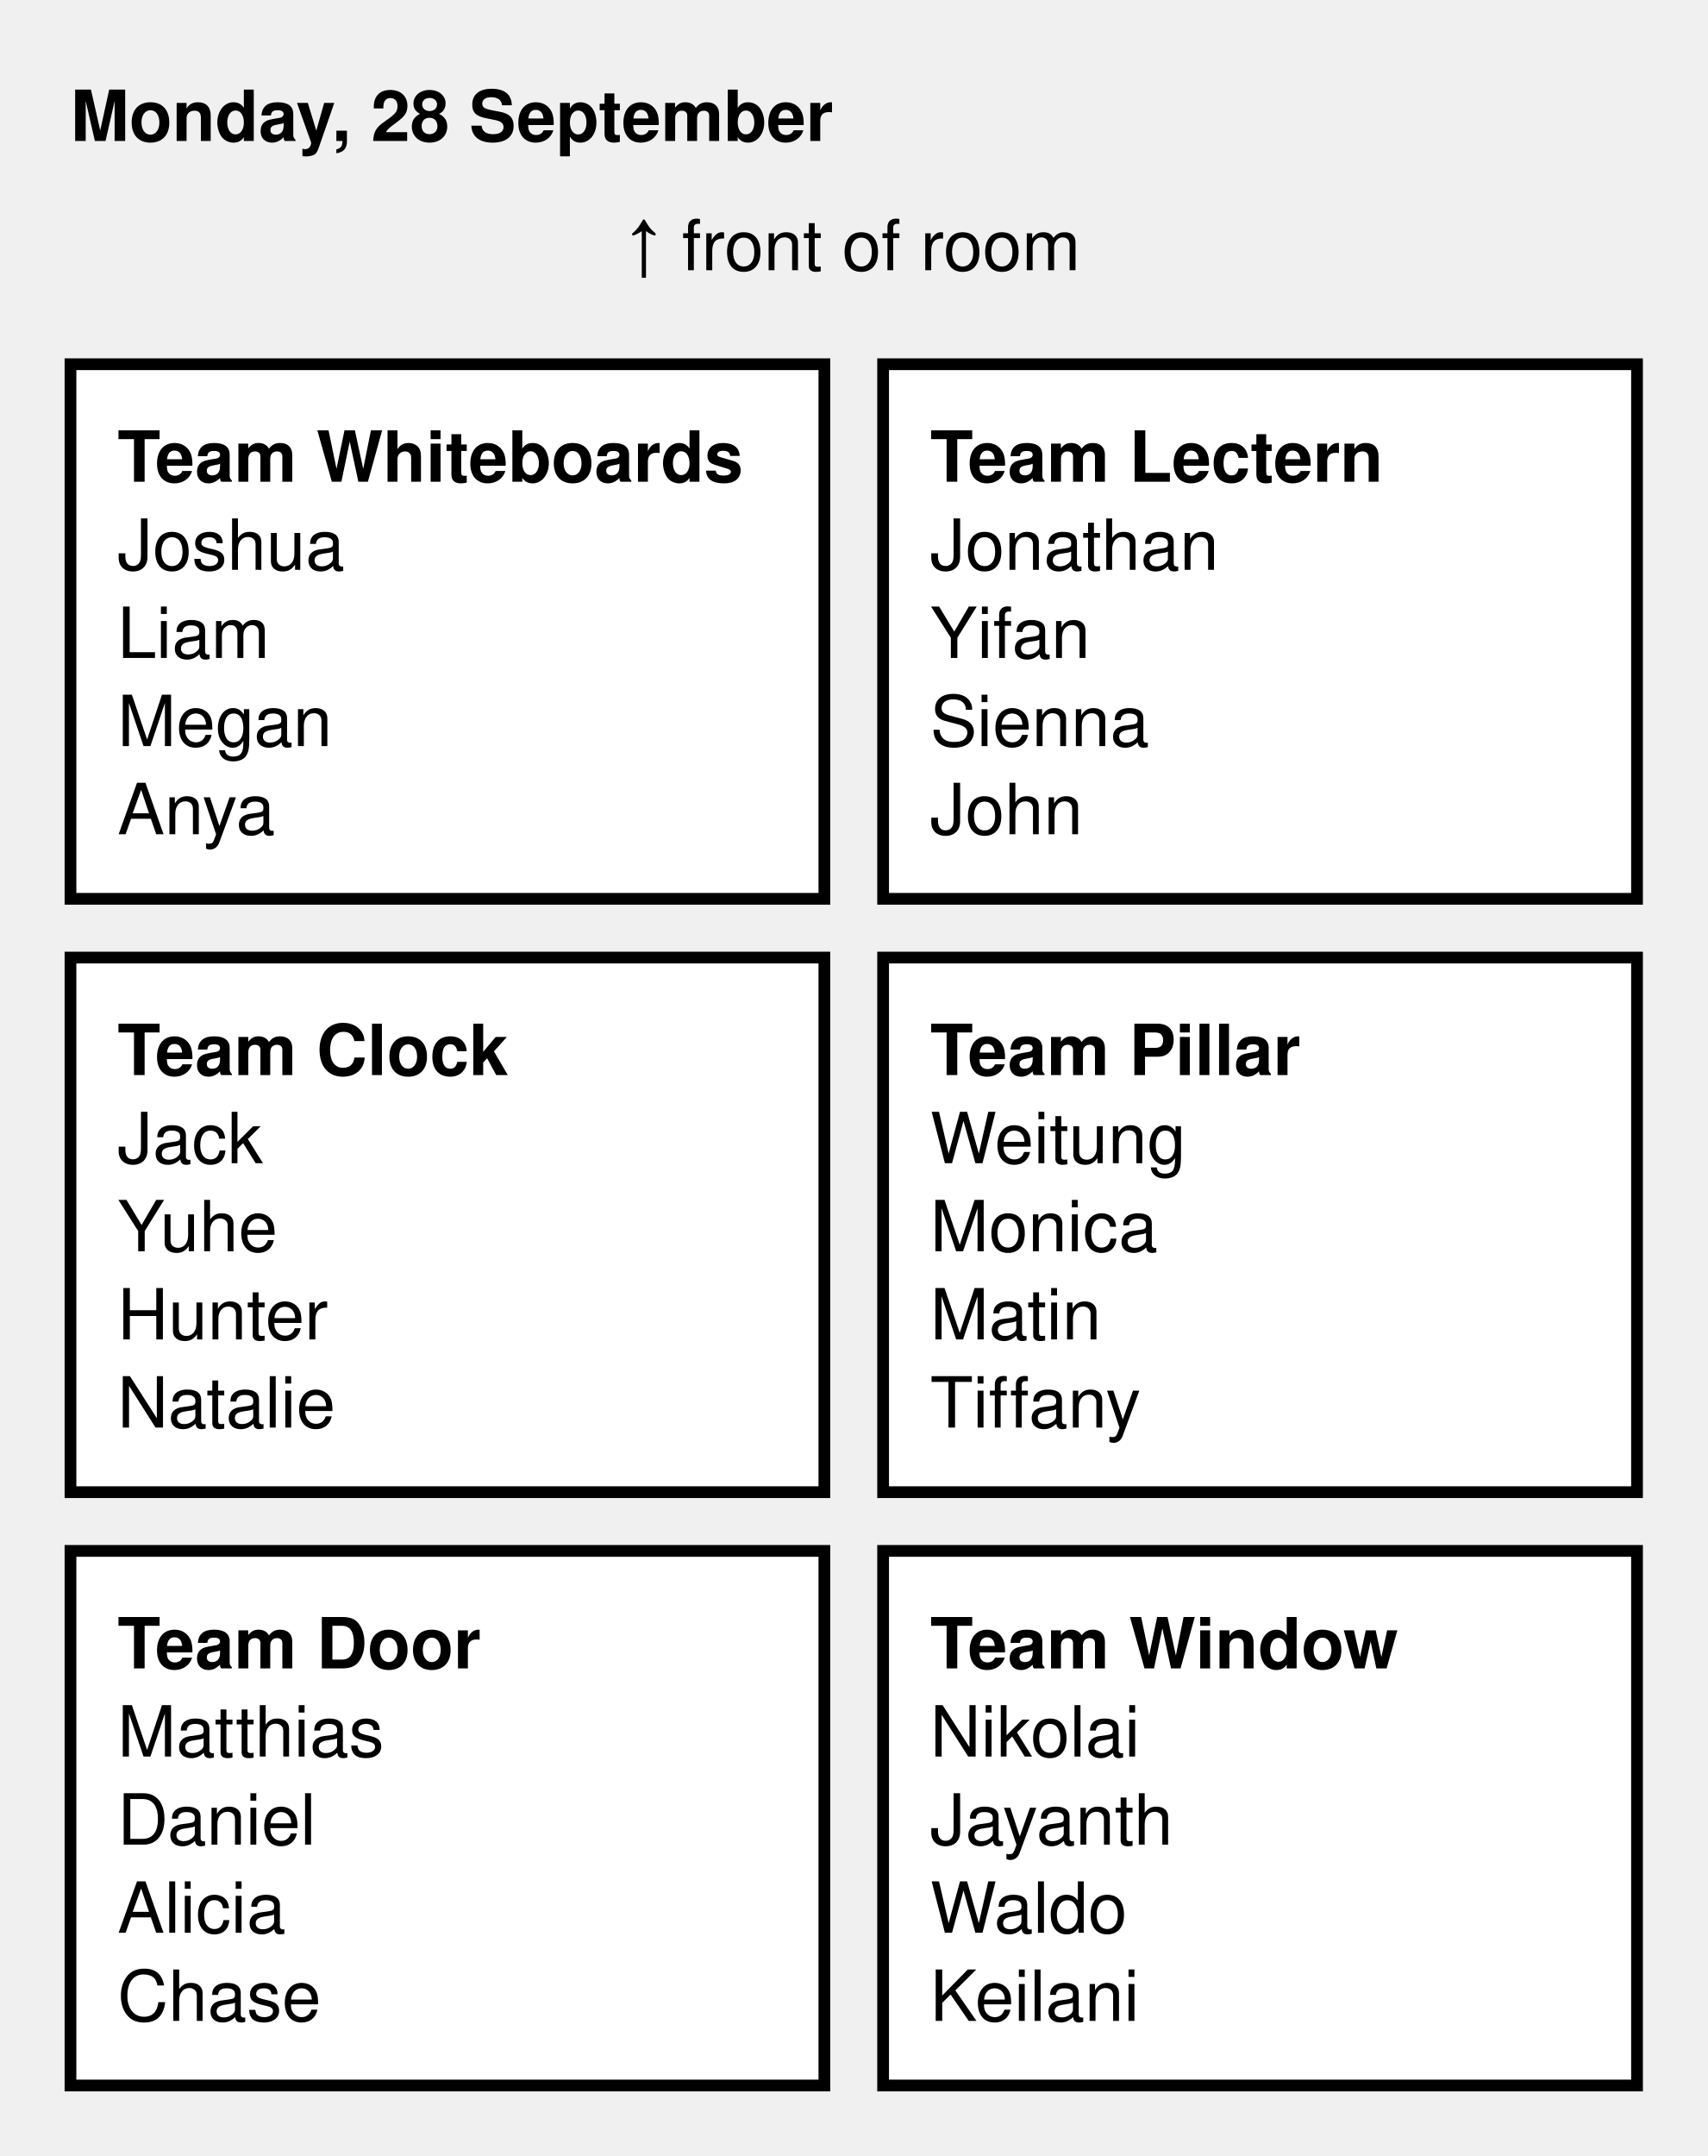
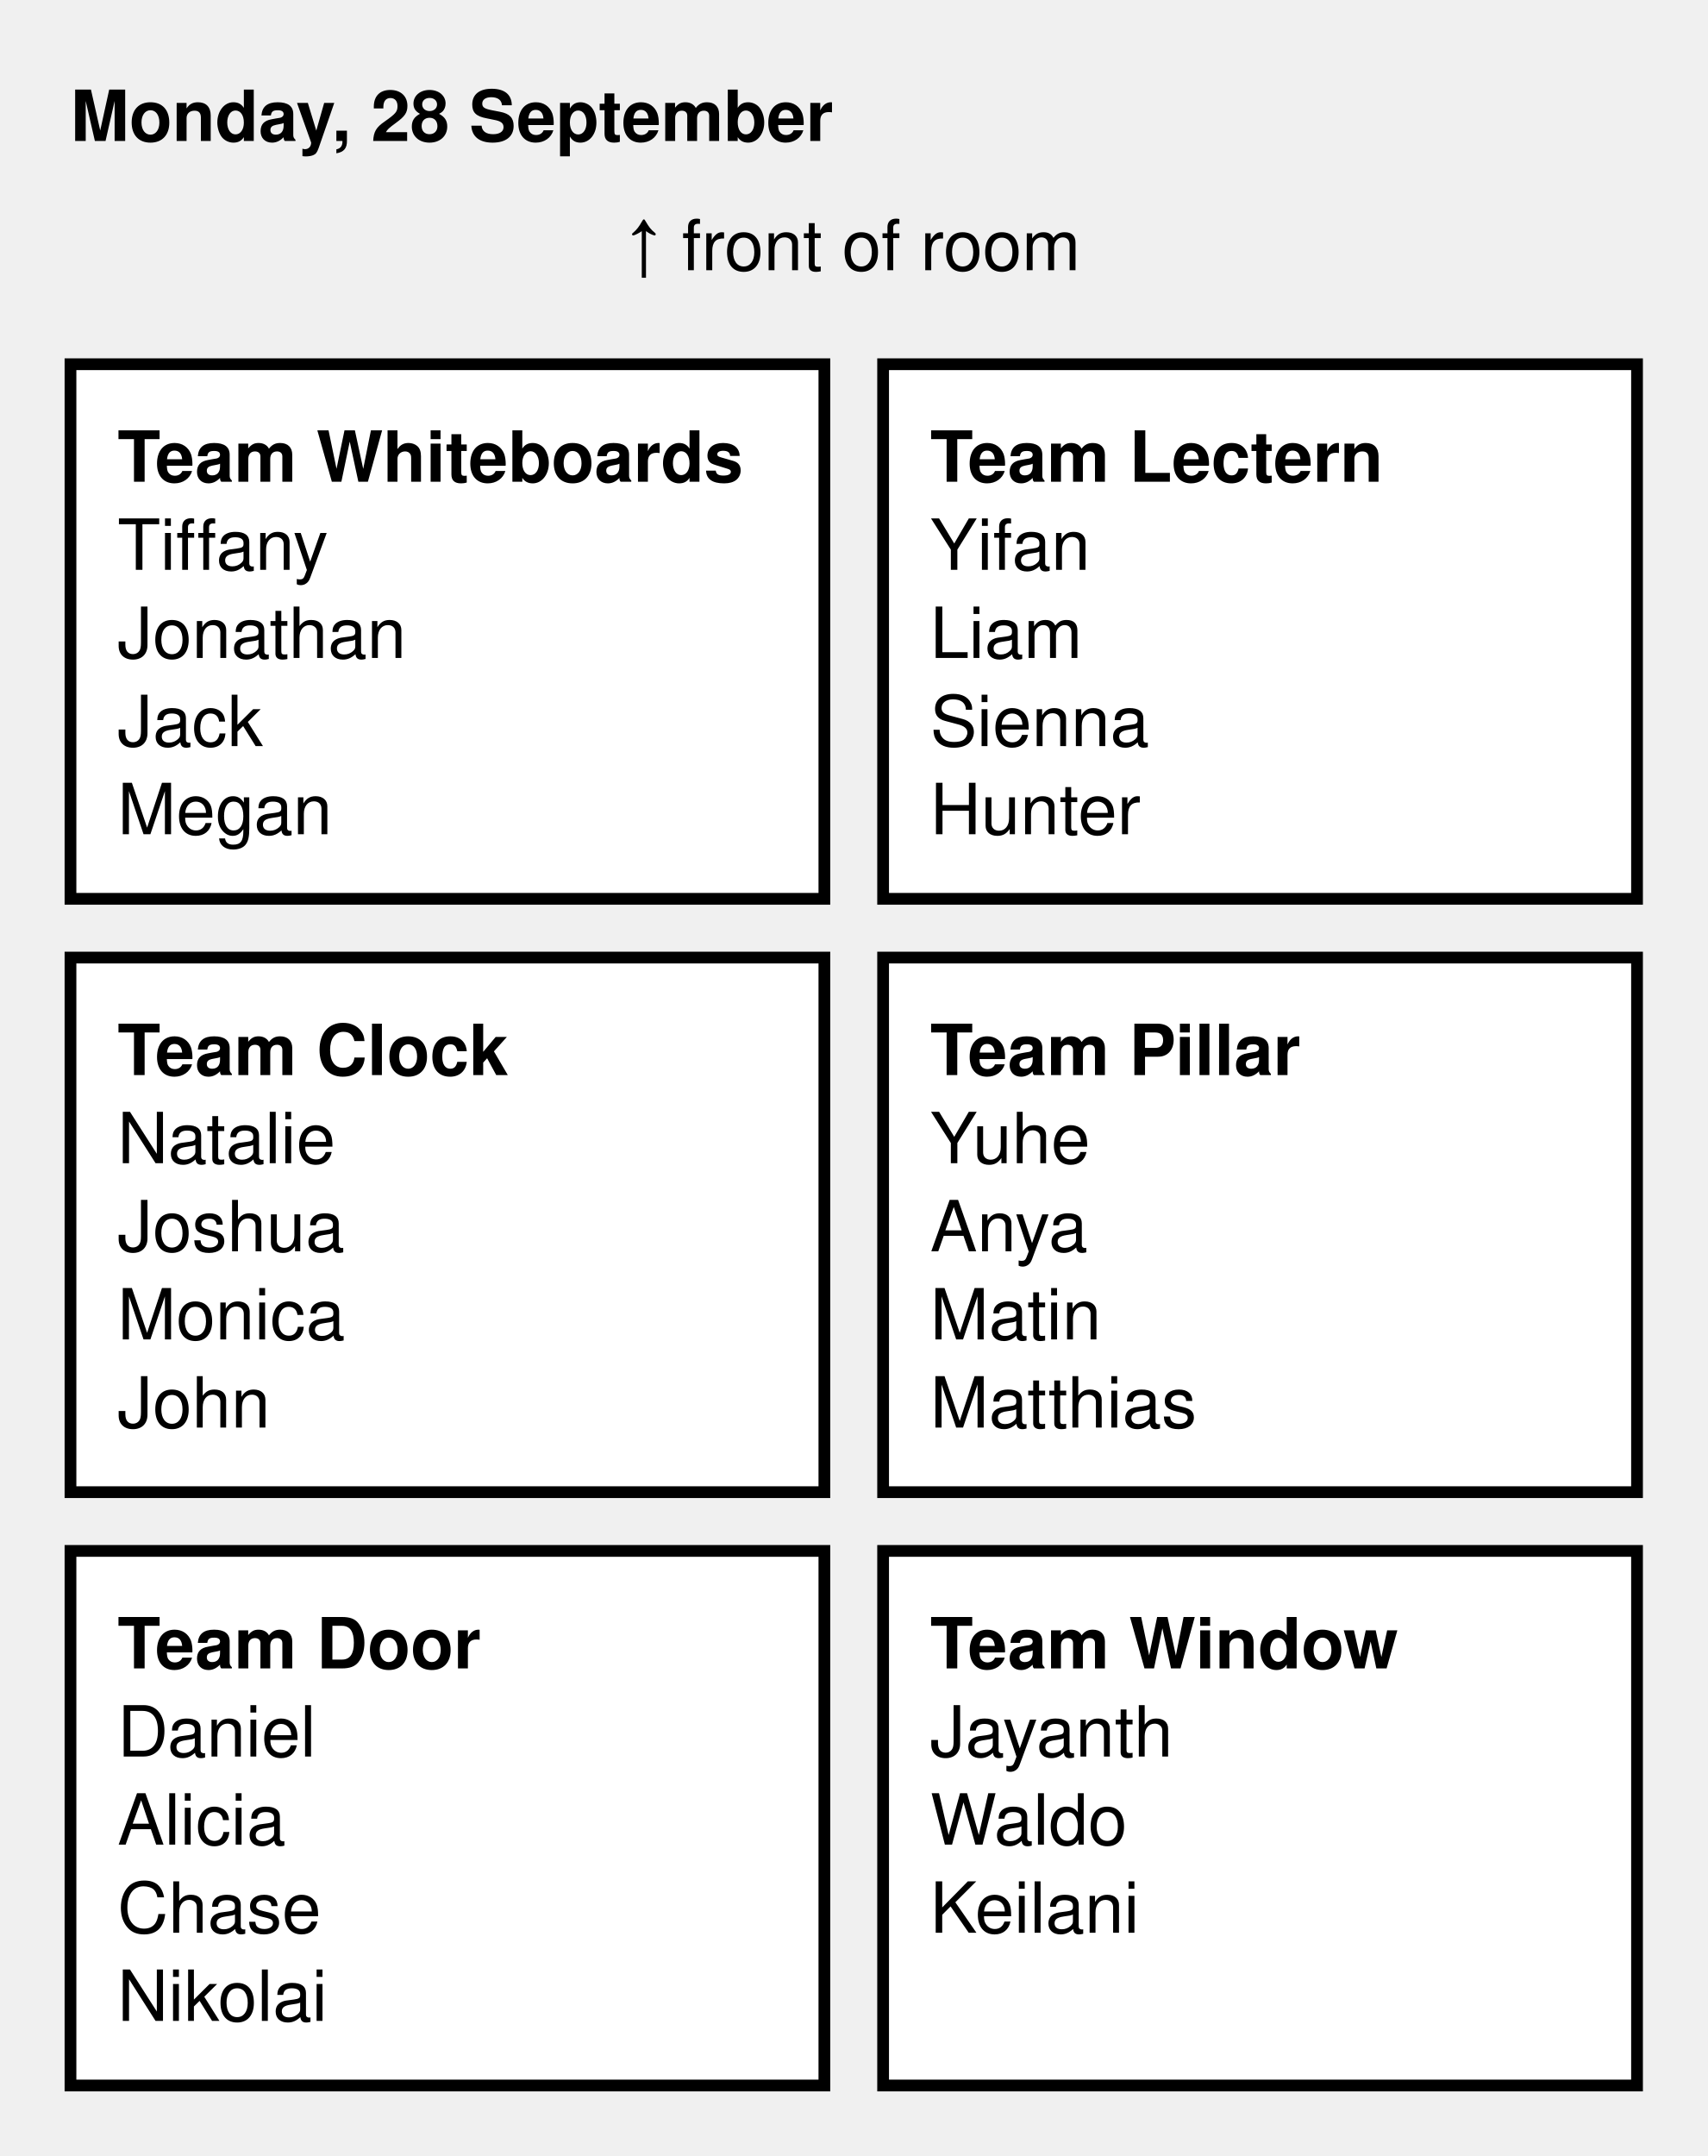
- <svg xmlns="http://www.w3.org/2000/svg" viewBox="0 0 290.726 367" role="img" aria-label="Seating chart for Monday, 28 September: 6 groups of 4, arranged as in the room." font-family="Helvetica, Arial, sans-serif" font-size="12" fill="#000000">
+ <svg xmlns="http://www.w3.org/2000/svg" viewBox="0 0 290.726 367" role="img" aria-label="Seating chart for Monday, 28 September: 6 groups of 3 to 4, arranged as in the room." font-family="Helvetica, Arial, sans-serif" font-size="12" fill="#000000">
  <text x="12" y="24" font-weight="bold">Monday, 28 September</text>
  <text x="145.363" y="46" text-anchor="middle">↑ front of room</text>
  <rect x="12" y="62" width="128.363" height="91" fill="#ffffff" stroke="#000000" stroke-width="2" />
  <text x="20" y="82" font-weight="bold">Team Whiteboards</text>
-   <text x="20" y="97">Joshua</text>
-   <text x="20" y="112">Liam</text>
-   <text x="20" y="127">Megan</text>
-   <text x="20" y="142">Anya</text>
+   <text x="20" y="97">Tiffany</text>
+   <text x="20" y="112">Jonathan</text>
+   <text x="20" y="127">Jack</text>
+   <text x="20" y="142">Megan</text>
  <rect x="150.363" y="62" width="128.363" height="91" fill="#ffffff" stroke="#000000" stroke-width="2" />
  <text x="158.363" y="82" font-weight="bold">Team Lectern</text>
-   <text x="158.363" y="97">Jonathan</text>
-   <text x="158.363" y="112">Yifan</text>
+   <text x="158.363" y="97">Yifan</text>
+   <text x="158.363" y="112">Liam</text>
  <text x="158.363" y="127">Sienna</text>
-   <text x="158.363" y="142">John</text>
+   <text x="158.363" y="142">Hunter</text>
  <rect x="12" y="163" width="128.363" height="91" fill="#ffffff" stroke="#000000" stroke-width="2" />
  <text x="20" y="183" font-weight="bold">Team Clock</text>
-   <text x="20" y="198">Jack</text>
-   <text x="20" y="213">Yuhe</text>
-   <text x="20" y="228">Hunter</text>
-   <text x="20" y="243">Natalie</text>
+   <text x="20" y="198">Natalie</text>
+   <text x="20" y="213">Joshua</text>
+   <text x="20" y="228">Monica</text>
+   <text x="20" y="243">John</text>
  <rect x="150.363" y="163" width="128.363" height="91" fill="#ffffff" stroke="#000000" stroke-width="2" />
  <text x="158.363" y="183" font-weight="bold">Team Pillar</text>
-   <text x="158.363" y="198">Weitung</text>
-   <text x="158.363" y="213">Monica</text>
+   <text x="158.363" y="198">Yuhe</text>
+   <text x="158.363" y="213">Anya</text>
  <text x="158.363" y="228">Matin</text>
-   <text x="158.363" y="243">Tiffany</text>
+   <text x="158.363" y="243">Matthias</text>
  <rect x="12" y="264" width="128.363" height="91" fill="#ffffff" stroke="#000000" stroke-width="2" />
  <text x="20" y="284" font-weight="bold">Team Door</text>
-   <text x="20" y="299">Matthias</text>
-   <text x="20" y="314">Daniel</text>
-   <text x="20" y="329">Alicia</text>
-   <text x="20" y="344">Chase</text>
+   <text x="20" y="299">Daniel</text>
+   <text x="20" y="314">Alicia</text>
+   <text x="20" y="329">Chase</text>
+   <text x="20" y="344">Nikolai</text>
  <rect x="150.363" y="264" width="128.363" height="91" fill="#ffffff" stroke="#000000" stroke-width="2" />
  <text x="158.363" y="284" font-weight="bold">Team Window</text>
-   <text x="158.363" y="299">Nikolai</text>
-   <text x="158.363" y="314">Jayanth</text>
-   <text x="158.363" y="329">Waldo</text>
-   <text x="158.363" y="344">Keilani</text>
+   <text x="158.363" y="299">Jayanth</text>
+   <text x="158.363" y="314">Waldo</text>
+   <text x="158.363" y="329">Keilani</text>
</svg>
